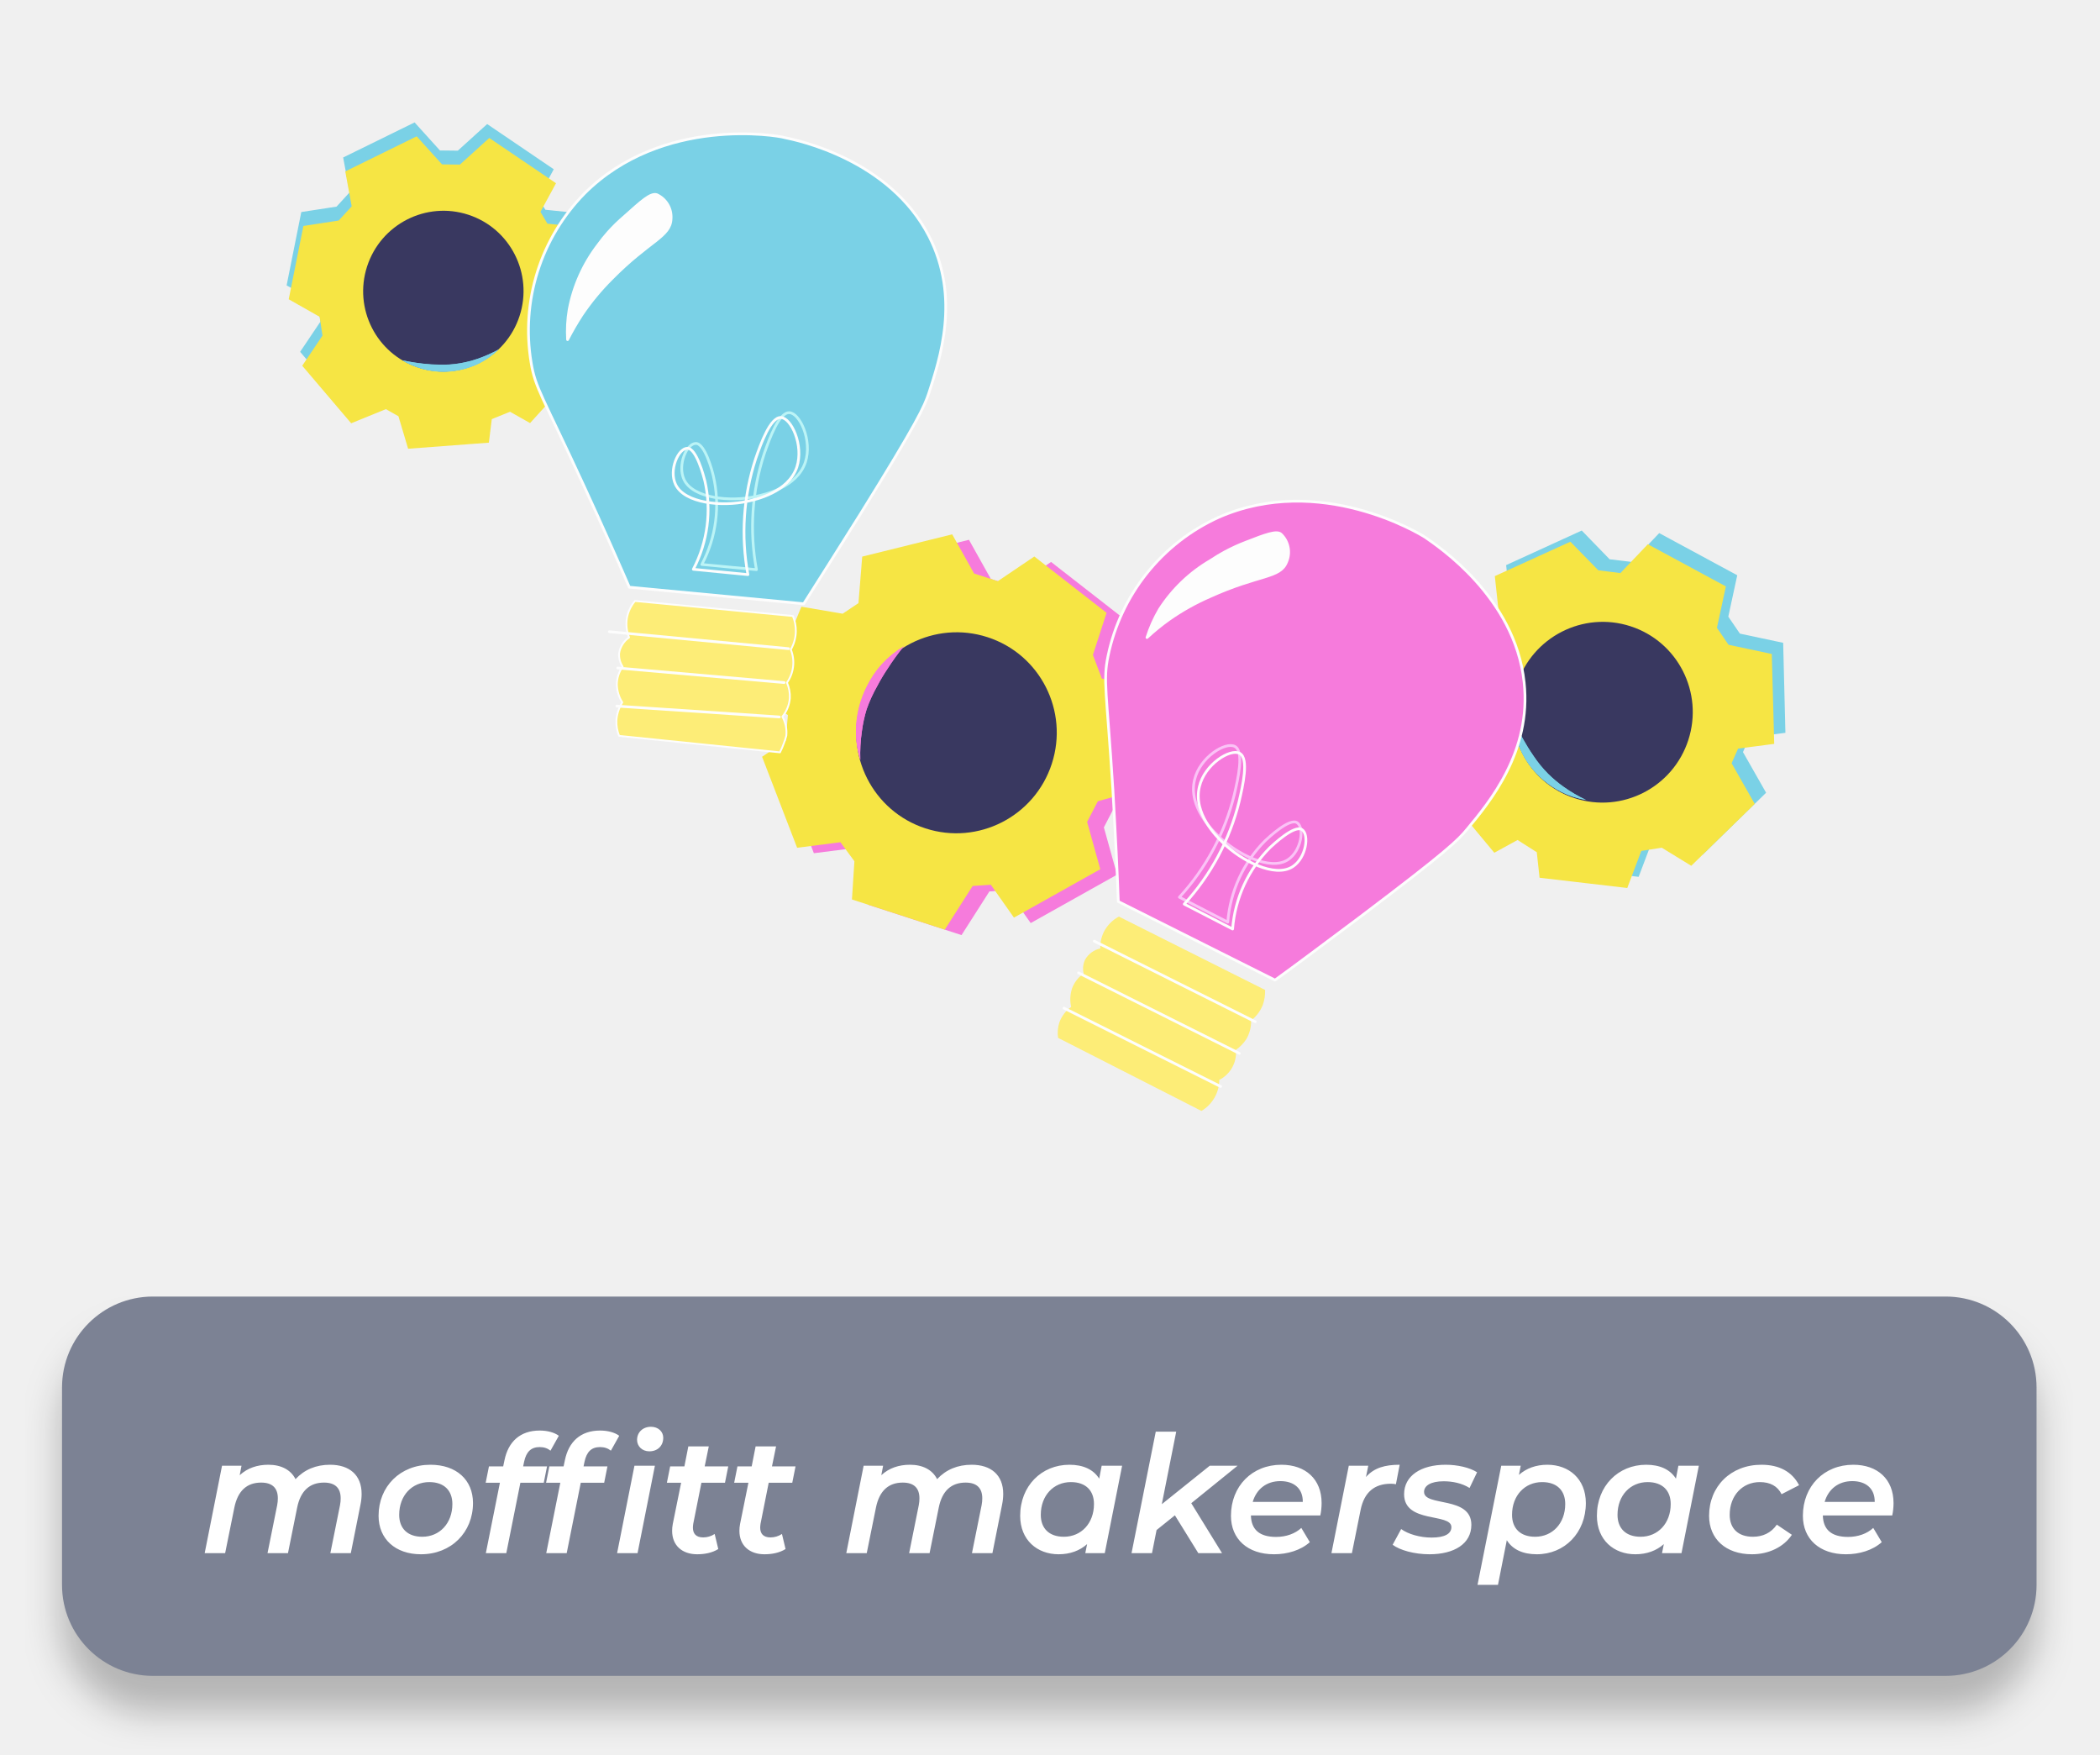
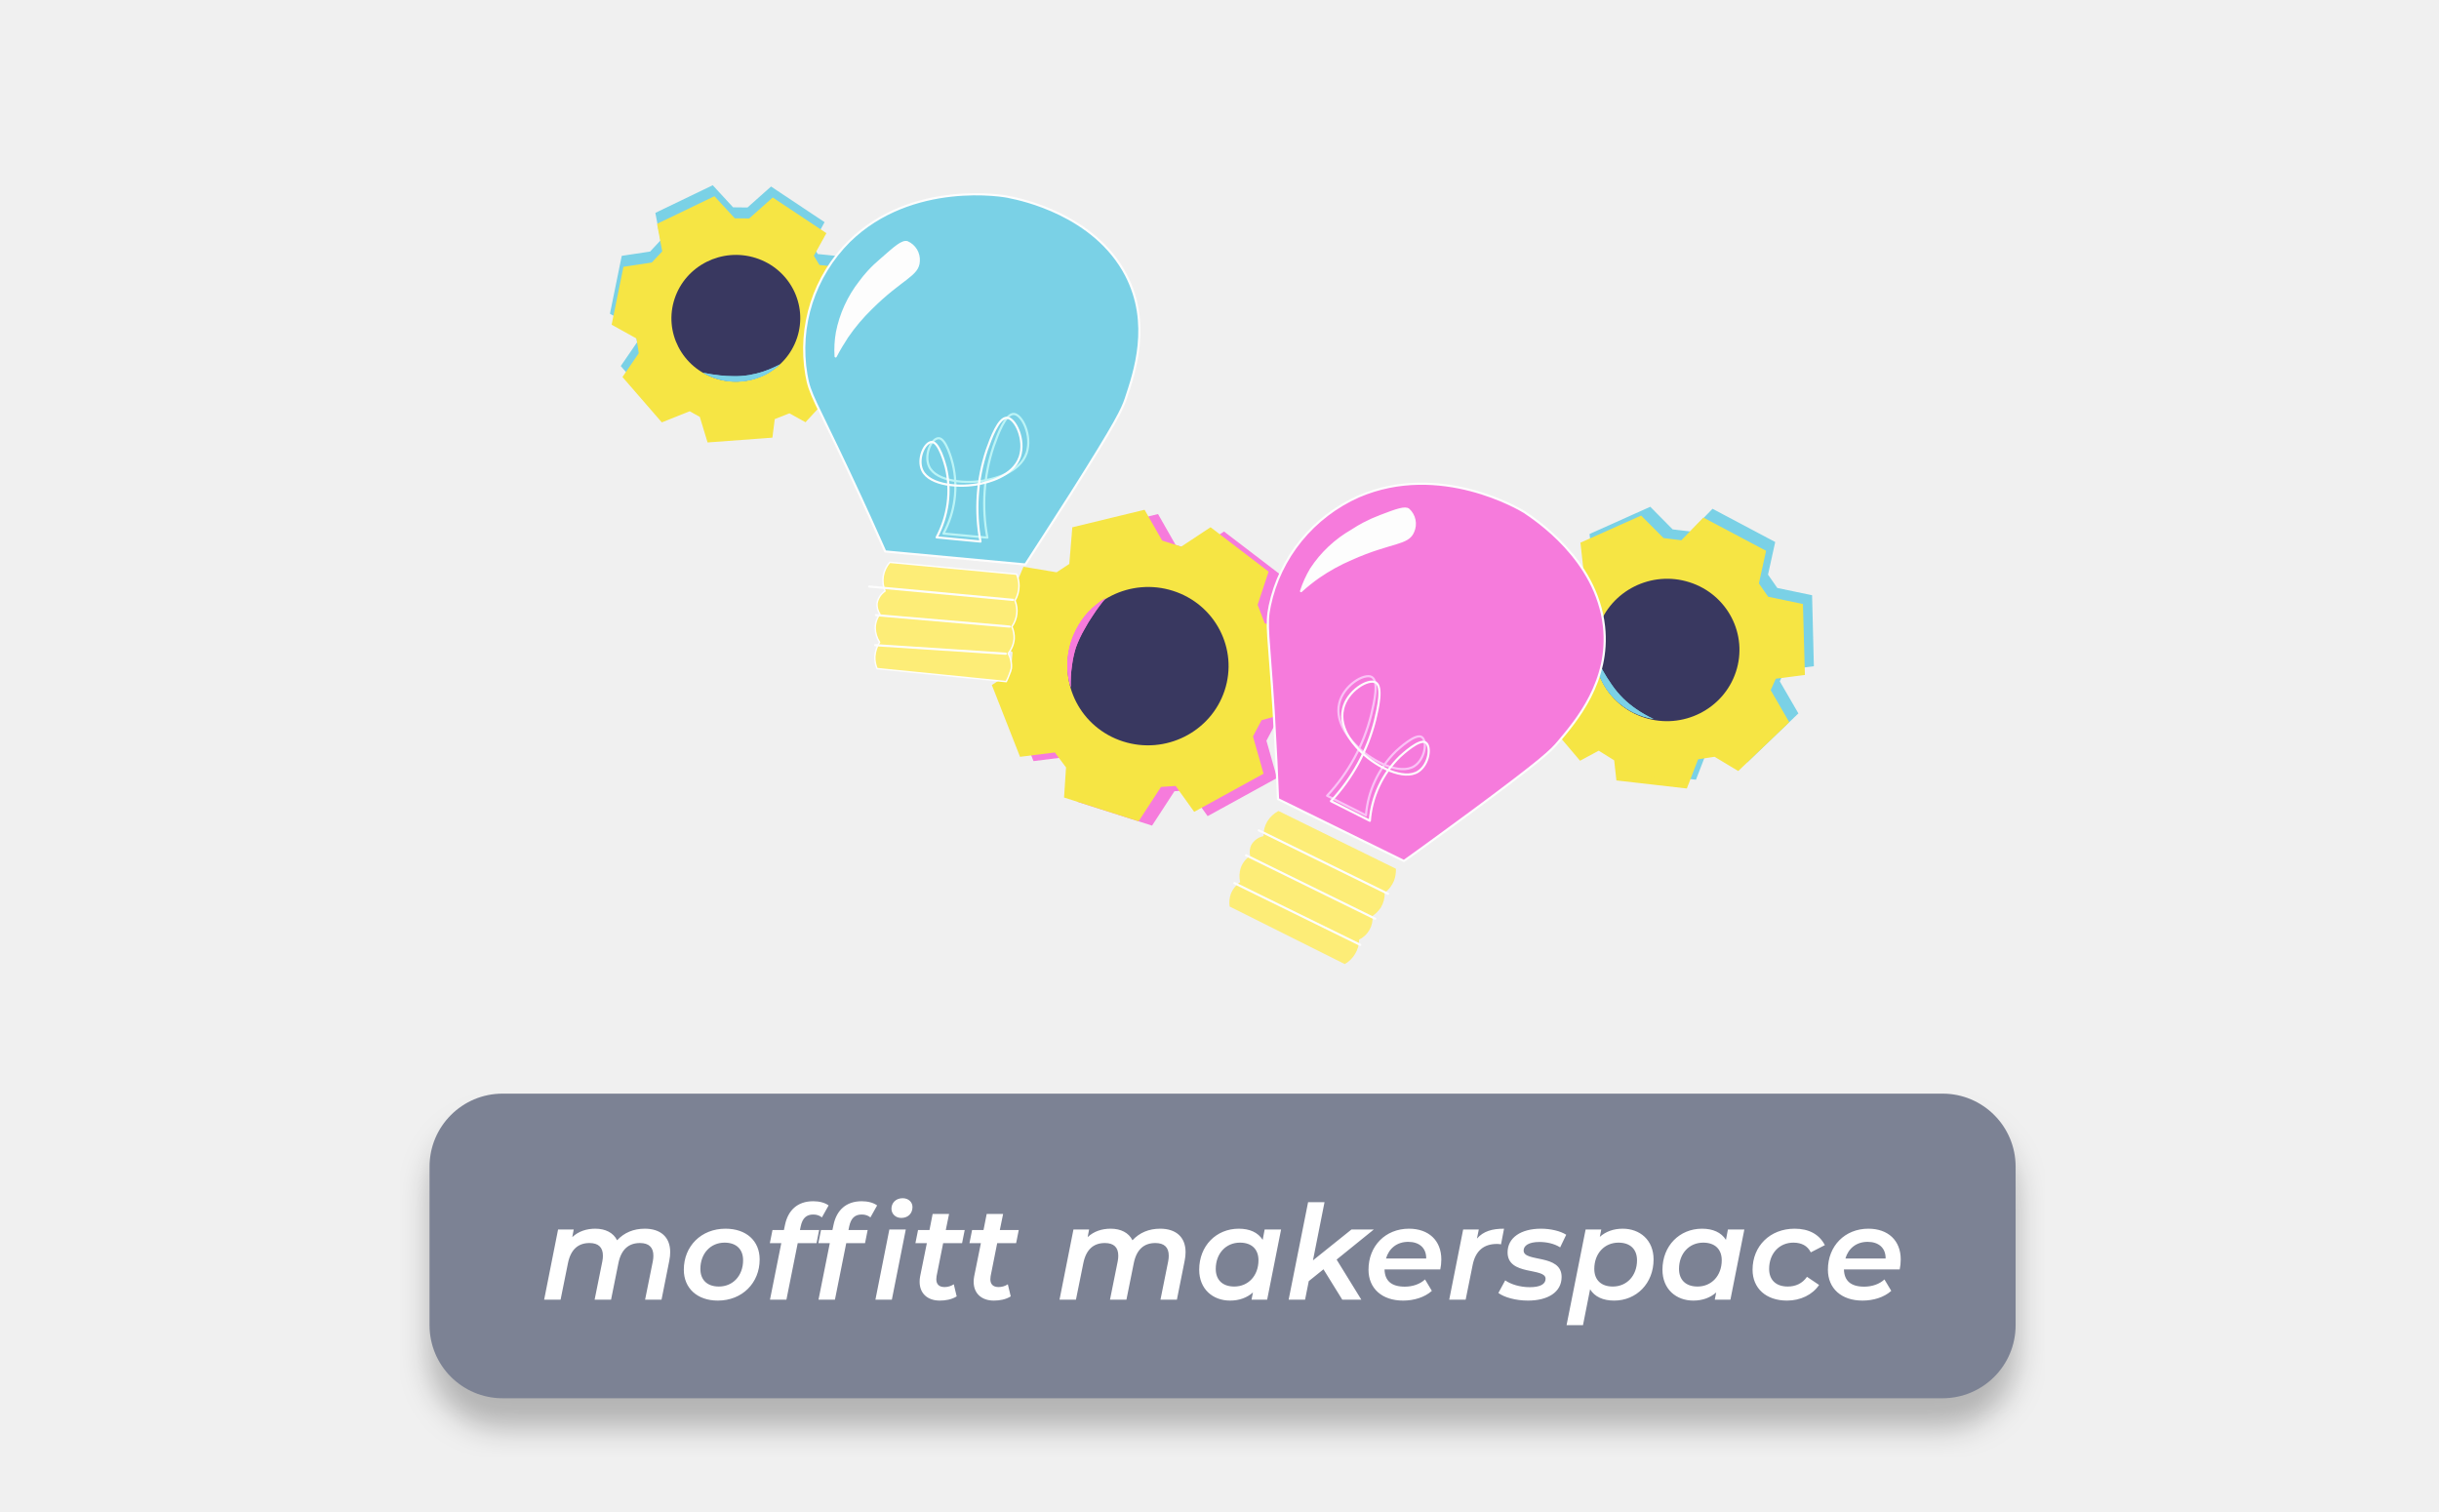
- <svg xmlns="http://www.w3.org/2000/svg" width="231" height="193" viewBox="0 0 231 193" fill="none">
+ <svg xmlns="http://www.w3.org/2000/svg" width="334" height="207" viewBox="0 0 334 207" fill="none">
  <g filter="url(#filter0_d)">
-     <rect x="6.823" y="142.601" width="217.197" height="41.719" rx="10" fill="#7C8294" />
-     <path d="M36.304 161.1C34.756 161.1 33.478 161.64 32.506 162.684C31.984 161.64 30.904 161.1 29.518 161.1C28.312 161.1 27.214 161.46 26.368 162.252L26.566 161.208H24.424L22.516 170.82H24.766L25.774 165.834C26.152 163.944 27.178 163.062 28.726 163.062C29.968 163.062 30.562 163.674 30.562 164.79C30.562 165.024 30.544 165.276 30.49 165.546L29.428 170.82H31.678L32.686 165.816C33.064 163.944 34.09 163.062 35.638 163.062C36.88 163.062 37.474 163.674 37.474 164.79C37.474 165.024 37.456 165.276 37.402 165.546L36.34 170.82H38.59L39.652 165.492C39.742 165.06 39.778 164.664 39.778 164.304C39.778 162.216 38.428 161.1 36.304 161.1ZM46.305 170.946C49.635 170.946 52.029 168.534 52.029 165.312C52.029 162.756 50.193 161.1 47.349 161.1C44.019 161.1 41.643 163.494 41.643 166.716C41.643 169.254 43.479 170.946 46.305 170.946ZM46.449 169.02C44.829 169.02 43.911 168.102 43.911 166.608C43.911 164.484 45.315 163.008 47.223 163.008C48.843 163.008 49.761 163.926 49.761 165.42C49.761 167.544 48.357 169.02 46.449 169.02ZM59.365 159.156C59.851 159.156 60.247 159.3 60.553 159.552L61.471 157.914C60.967 157.536 60.193 157.338 59.365 157.338C57.205 157.338 55.909 158.58 55.495 160.596L55.351 161.28H53.785L53.425 163.08H54.991L53.443 170.82H55.693L57.241 163.08H59.815L60.175 161.28H57.547L57.655 160.758C57.889 159.678 58.411 159.156 59.365 159.156ZM71.607 156.924C70.689 156.924 70.077 157.554 70.077 158.364C70.077 159.048 70.617 159.624 71.427 159.624C72.345 159.624 72.957 159.012 72.957 158.13C72.957 157.464 72.417 156.924 71.607 156.924ZM66.009 159.156C66.495 159.156 66.891 159.3 67.197 159.552L68.115 157.914C67.611 157.536 66.837 157.338 66.009 157.338C63.849 157.338 62.553 158.58 62.139 160.596L61.995 161.28H60.429L60.069 163.08H61.635L60.087 170.82H62.337L63.885 163.08H66.459L66.819 161.28H64.191L64.299 160.758C64.533 159.678 65.055 159.156 66.009 159.156ZM67.881 170.82H70.131L72.039 161.208H69.789L67.881 170.82ZM77.156 163.08H79.748L80.108 161.28H77.516L77.966 159.084H75.716L75.284 161.28H73.718L73.358 163.08H74.924L74.006 167.616C73.952 167.886 73.934 168.138 73.934 168.372C73.934 169.992 75.05 170.946 76.688 170.946C77.48 170.946 78.326 170.802 79.01 170.37L78.614 168.714C78.236 168.966 77.786 169.092 77.354 169.092C76.562 169.092 76.22 168.678 76.22 168.012C76.22 167.886 76.238 167.742 76.256 167.598L77.156 163.08ZM84.557 163.08H87.149L87.509 161.28H84.917L85.367 159.084H83.117L82.685 161.28H81.119L80.759 163.08H82.325L81.407 167.616C81.353 167.886 81.335 168.138 81.335 168.372C81.335 169.992 82.451 170.946 84.089 170.946C84.881 170.946 85.727 170.802 86.411 170.37L86.015 168.714C85.637 168.966 85.187 169.092 84.755 169.092C83.963 169.092 83.621 168.678 83.621 168.012C83.621 167.886 83.639 167.742 83.657 167.598L84.557 163.08ZM106.88 161.1C105.332 161.1 104.054 161.64 103.082 162.684C102.56 161.64 101.48 161.1 100.094 161.1C98.888 161.1 97.79 161.46 96.944 162.252L97.142 161.208H95L93.092 170.82H95.342L96.35 165.834C96.728 163.944 97.754 163.062 99.302 163.062C100.544 163.062 101.138 163.674 101.138 164.79C101.138 165.024 101.12 165.276 101.066 165.546L100.004 170.82H102.254L103.262 165.816C103.64 163.944 104.666 163.062 106.214 163.062C107.456 163.062 108.05 163.674 108.05 164.79C108.05 165.024 108.032 165.276 107.978 165.546L106.916 170.82H109.166L110.228 165.492C110.318 165.06 110.354 164.664 110.354 164.304C110.354 162.216 109.004 161.1 106.88 161.1ZM121.183 161.208L120.913 162.63C120.265 161.604 119.131 161.1 117.637 161.1C114.559 161.1 112.219 163.44 112.219 166.716C112.219 169.38 114.091 170.946 116.449 170.946C117.709 170.946 118.771 170.55 119.581 169.83L119.383 170.82H121.525L123.433 161.208H121.183ZM117.025 169.02C115.405 169.02 114.487 168.102 114.487 166.608C114.487 164.484 115.891 163.008 117.799 163.008C119.419 163.008 120.337 163.926 120.337 165.42C120.337 167.544 118.933 169.02 117.025 169.02ZM136.133 161.208H133.073L127.799 165.438L129.383 157.464H127.133L124.469 170.82H126.719L127.223 168.282L129.239 166.662L131.813 170.82H134.423L131.039 165.33L136.133 161.208ZM145.377 165.312C145.377 162.684 143.613 161.1 140.949 161.1C137.727 161.1 135.405 163.458 135.405 166.716C135.405 169.272 137.241 170.946 140.139 170.946C141.615 170.946 143.073 170.514 144.081 169.614L143.145 168.048C142.479 168.678 141.471 169.038 140.373 169.038C138.519 169.038 137.637 168.21 137.601 166.68H145.233C145.323 166.266 145.377 165.798 145.377 165.312ZM140.841 162.9C142.335 162.9 143.325 163.71 143.307 165.186H137.799C138.213 163.782 139.311 162.9 140.841 162.9ZM150.257 162.45L150.509 161.208H148.367L146.459 170.82H148.709L149.663 166.086C150.059 164.088 151.229 163.188 152.993 163.188C153.209 163.188 153.353 163.206 153.551 163.242L153.965 161.1C152.345 161.1 151.139 161.442 150.257 162.45ZM157.241 170.946C159.941 170.946 161.849 169.812 161.849 167.706C161.849 164.502 156.647 165.744 156.647 164.088C156.647 163.422 157.349 162.918 158.807 162.918C159.743 162.918 160.805 163.116 161.651 163.656L162.479 161.928C161.669 161.406 160.319 161.1 159.023 161.1C156.287 161.1 154.451 162.324 154.451 164.34C154.451 167.598 159.653 166.374 159.653 167.958C159.653 168.678 158.951 169.11 157.475 169.11C156.197 169.11 154.901 168.732 154.127 168.174L153.191 169.902C153.983 170.496 155.567 170.946 157.241 170.946ZM170.213 161.1C168.953 161.1 167.891 161.496 167.081 162.216L167.279 161.208H165.137L162.527 174.312H164.777L165.749 169.398C166.379 170.424 167.531 170.946 169.043 170.946C172.103 170.946 174.443 168.588 174.443 165.312C174.443 162.648 172.571 161.1 170.213 161.1ZM168.863 169.02C167.243 169.02 166.325 168.102 166.325 166.608C166.325 164.484 167.729 163.008 169.637 163.008C171.257 163.008 172.175 163.926 172.175 165.42C172.175 167.544 170.771 169.02 168.863 169.02ZM184.623 161.208L184.353 162.63C183.705 161.604 182.571 161.1 181.077 161.1C177.999 161.1 175.659 163.44 175.659 166.716C175.659 169.38 177.531 170.946 179.889 170.946C181.149 170.946 182.211 170.55 183.021 169.83L182.823 170.82H184.965L186.873 161.208H184.623ZM180.465 169.02C178.845 169.02 177.927 168.102 177.927 166.608C177.927 164.484 179.331 163.008 181.239 163.008C182.859 163.008 183.777 163.926 183.777 165.42C183.777 167.544 182.373 169.02 180.465 169.02ZM192.715 170.946C194.551 170.946 196.207 170.154 197.107 168.804L195.451 167.688C194.821 168.606 193.885 169.02 192.823 169.02C191.185 169.02 190.267 168.102 190.267 166.608C190.267 164.484 191.671 163.008 193.579 163.008C194.713 163.008 195.523 163.44 195.973 164.34L197.899 163.35C197.125 161.856 195.703 161.1 193.759 161.1C190.375 161.1 187.999 163.494 187.999 166.716C187.999 169.254 189.835 170.946 192.715 170.946ZM208.289 165.312C208.289 162.684 206.525 161.1 203.861 161.1C200.639 161.1 198.317 163.458 198.317 166.716C198.317 169.272 200.153 170.946 203.051 170.946C204.527 170.946 205.985 170.514 206.993 169.614L206.057 168.048C205.391 168.678 204.383 169.038 203.285 169.038C201.431 169.038 200.549 168.21 200.513 166.68H208.145C208.235 166.266 208.289 165.798 208.289 165.312ZM203.753 162.9C205.247 162.9 206.237 163.71 206.219 165.186H200.711C201.125 163.782 202.223 162.9 203.753 162.9Z" fill="white" />
+     <rect x="58.823" y="149.781" width="217.197" height="41.719" rx="10" fill="#7C8294" />
+     <path d="M88.304 168.28C86.756 168.28 85.478 168.82 84.506 169.864C83.984 168.82 82.904 168.28 81.518 168.28C80.312 168.28 79.214 168.64 78.368 169.432L78.566 168.388H76.424L74.516 178H76.766L77.774 173.014C78.152 171.124 79.178 170.242 80.726 170.242C81.968 170.242 82.562 170.854 82.562 171.97C82.562 172.204 82.544 172.456 82.49 172.726L81.428 178H83.678L84.686 172.996C85.064 171.124 86.09 170.242 87.638 170.242C88.88 170.242 89.474 170.854 89.474 171.97C89.474 172.204 89.456 172.456 89.402 172.726L88.34 178H90.59L91.652 172.672C91.742 172.24 91.778 171.844 91.778 171.484C91.778 169.396 90.428 168.28 88.304 168.28ZM98.305 178.126C101.635 178.126 104.029 175.714 104.029 172.492C104.029 169.936 102.193 168.28 99.349 168.28C96.019 168.28 93.643 170.674 93.643 173.896C93.643 176.434 95.479 178.126 98.305 178.126ZM98.449 176.2C96.829 176.2 95.911 175.282 95.911 173.788C95.911 171.664 97.315 170.188 99.223 170.188C100.843 170.188 101.761 171.106 101.761 172.6C101.761 174.724 100.357 176.2 98.449 176.2ZM111.365 166.336C111.851 166.336 112.247 166.48 112.553 166.732L113.471 165.094C112.967 164.716 112.193 164.518 111.365 164.518C109.205 164.518 107.909 165.76 107.495 167.776L107.351 168.46H105.785L105.425 170.26H106.991L105.443 178H107.693L109.241 170.26H111.815L112.175 168.46H109.547L109.655 167.938C109.889 166.858 110.411 166.336 111.365 166.336ZM123.607 164.104C122.689 164.104 122.077 164.734 122.077 165.544C122.077 166.228 122.617 166.804 123.427 166.804C124.345 166.804 124.957 166.192 124.957 165.31C124.957 164.644 124.417 164.104 123.607 164.104ZM118.009 166.336C118.495 166.336 118.891 166.48 119.197 166.732L120.115 165.094C119.611 164.716 118.837 164.518 118.009 164.518C115.849 164.518 114.553 165.76 114.139 167.776L113.995 168.46H112.429L112.069 170.26H113.635L112.087 178H114.337L115.885 170.26H118.459L118.819 168.46H116.191L116.299 167.938C116.533 166.858 117.055 166.336 118.009 166.336ZM119.881 178H122.131L124.039 168.388H121.789L119.881 178ZM129.156 170.26H131.748L132.108 168.46H129.516L129.966 166.264H127.716L127.284 168.46H125.718L125.358 170.26H126.924L126.006 174.796C125.952 175.066 125.934 175.318 125.934 175.552C125.934 177.172 127.05 178.126 128.688 178.126C129.48 178.126 130.326 177.982 131.01 177.55L130.614 175.894C130.236 176.146 129.786 176.272 129.354 176.272C128.562 176.272 128.22 175.858 128.22 175.192C128.22 175.066 128.238 174.922 128.256 174.778L129.156 170.26ZM136.557 170.26H139.149L139.509 168.46H136.917L137.367 166.264H135.117L134.685 168.46H133.119L132.759 170.26H134.325L133.407 174.796C133.353 175.066 133.335 175.318 133.335 175.552C133.335 177.172 134.451 178.126 136.089 178.126C136.881 178.126 137.727 177.982 138.411 177.55L138.015 175.894C137.637 176.146 137.187 176.272 136.755 176.272C135.963 176.272 135.621 175.858 135.621 175.192C135.621 175.066 135.639 174.922 135.657 174.778L136.557 170.26ZM158.88 168.28C157.332 168.28 156.054 168.82 155.082 169.864C154.56 168.82 153.48 168.28 152.094 168.28C150.888 168.28 149.79 168.64 148.944 169.432L149.142 168.388H147L145.092 178H147.342L148.35 173.014C148.728 171.124 149.754 170.242 151.302 170.242C152.544 170.242 153.138 170.854 153.138 171.97C153.138 172.204 153.12 172.456 153.066 172.726L152.004 178H154.254L155.262 172.996C155.64 171.124 156.666 170.242 158.214 170.242C159.456 170.242 160.05 170.854 160.05 171.97C160.05 172.204 160.032 172.456 159.978 172.726L158.916 178H161.166L162.228 172.672C162.318 172.24 162.354 171.844 162.354 171.484C162.354 169.396 161.004 168.28 158.88 168.28ZM173.183 168.388L172.913 169.81C172.265 168.784 171.131 168.28 169.637 168.28C166.559 168.28 164.219 170.62 164.219 173.896C164.219 176.56 166.091 178.126 168.449 178.126C169.709 178.126 170.771 177.73 171.581 177.01L171.383 178H173.525L175.433 168.388H173.183ZM169.025 176.2C167.405 176.2 166.487 175.282 166.487 173.788C166.487 171.664 167.891 170.188 169.799 170.188C171.419 170.188 172.337 171.106 172.337 172.6C172.337 174.724 170.933 176.2 169.025 176.2ZM188.133 168.388H185.073L179.799 172.618L181.383 164.644H179.133L176.469 178H178.719L179.223 175.462L181.239 173.842L183.813 178H186.423L183.039 172.51L188.133 168.388ZM197.377 172.492C197.377 169.864 195.613 168.28 192.949 168.28C189.727 168.28 187.405 170.638 187.405 173.896C187.405 176.452 189.241 178.126 192.139 178.126C193.615 178.126 195.073 177.694 196.081 176.794L195.145 175.228C194.479 175.858 193.471 176.218 192.373 176.218C190.519 176.218 189.637 175.39 189.601 173.86H197.233C197.323 173.446 197.377 172.978 197.377 172.492ZM192.841 170.08C194.335 170.08 195.325 170.89 195.307 172.366H189.799C190.213 170.962 191.311 170.08 192.841 170.08ZM202.257 169.63L202.509 168.388H200.367L198.459 178H200.709L201.663 173.266C202.059 171.268 203.229 170.368 204.993 170.368C205.209 170.368 205.353 170.386 205.551 170.422L205.965 168.28C204.345 168.28 203.139 168.622 202.257 169.63ZM209.241 178.126C211.941 178.126 213.849 176.992 213.849 174.886C213.849 171.682 208.647 172.924 208.647 171.268C208.647 170.602 209.349 170.098 210.807 170.098C211.743 170.098 212.805 170.296 213.651 170.836L214.479 169.108C213.669 168.586 212.319 168.28 211.023 168.28C208.287 168.28 206.451 169.504 206.451 171.52C206.451 174.778 211.653 173.554 211.653 175.138C211.653 175.858 210.951 176.29 209.475 176.29C208.197 176.29 206.901 175.912 206.127 175.354L205.191 177.082C205.983 177.676 207.567 178.126 209.241 178.126ZM222.213 168.28C220.953 168.28 219.891 168.676 219.081 169.396L219.279 168.388H217.137L214.527 181.492H216.777L217.749 176.578C218.379 177.604 219.531 178.126 221.043 178.126C224.103 178.126 226.443 175.768 226.443 172.492C226.443 169.828 224.571 168.28 222.213 168.28ZM220.863 176.2C219.243 176.2 218.325 175.282 218.325 173.788C218.325 171.664 219.729 170.188 221.637 170.188C223.257 170.188 224.175 171.106 224.175 172.6C224.175 174.724 222.771 176.2 220.863 176.2ZM236.623 168.388L236.353 169.81C235.705 168.784 234.571 168.28 233.077 168.28C229.999 168.28 227.659 170.62 227.659 173.896C227.659 176.56 229.531 178.126 231.889 178.126C233.149 178.126 234.211 177.73 235.021 177.01L234.823 178H236.965L238.873 168.388H236.623ZM232.465 176.2C230.845 176.2 229.927 175.282 229.927 173.788C229.927 171.664 231.331 170.188 233.239 170.188C234.859 170.188 235.777 171.106 235.777 172.6C235.777 174.724 234.373 176.2 232.465 176.2ZM244.715 178.126C246.551 178.126 248.207 177.334 249.107 175.984L247.451 174.868C246.821 175.786 245.885 176.2 244.823 176.2C243.185 176.2 242.267 175.282 242.267 173.788C242.267 171.664 243.671 170.188 245.579 170.188C246.713 170.188 247.523 170.62 247.973 171.52L249.899 170.53C249.125 169.036 247.703 168.28 245.759 168.28C242.375 168.28 239.999 170.674 239.999 173.896C239.999 176.434 241.835 178.126 244.715 178.126ZM260.289 172.492C260.289 169.864 258.525 168.28 255.861 168.28C252.639 168.28 250.317 170.638 250.317 173.896C250.317 176.452 252.153 178.126 255.051 178.126C256.527 178.126 257.985 177.694 258.993 176.794L258.057 175.228C257.391 175.858 256.383 176.218 255.285 176.218C253.431 176.218 252.549 175.39 252.513 173.86H260.145C260.235 173.446 260.289 172.978 260.289 172.492ZM255.753 170.08C257.247 170.08 258.237 170.89 258.219 172.366H252.711C253.125 170.962 254.223 170.08 255.753 170.08Z" fill="white" />
  </g>
  <g opacity="0.85">
-     <path d="M44.003 43.909L42.256 42.916L38.529 44.419L33.641 38.66L35.766 35.5L35.398 32.984L32.09 31.128L33.564 23.763L37.271 23.193L38.999 21.306L38.309 17.603L45.488 14.08L48.169 17.046L50.549 17.074L53.634 14.279L60.259 18.775L58.645 21.782L59.684 23.539L64.1 23.998L65.286 31.891L62.329 33.148L61.226 35.345L63.322 38.476L57.974 44.369L55.912 43.201L53.406 44.215L53.098 46.688L45.026 47.294L44.003 43.909Z" fill="#65CBE4" stroke="#65CBE4" stroke-miterlimit="10" stroke-linecap="round" />
-     <path d="M44.25 45.445L42.487 44.446L38.776 45.955L33.872 40.191L35.996 37.031L35.623 34.531L32.321 32.659L33.795 25.294L37.501 24.724L39.224 22.853L38.54 19.134L45.719 15.611L48.4 18.577L50.78 18.605L53.865 15.81L60.506 20.311L58.875 23.312L59.914 25.07L64.33 25.529L65.516 33.422L62.576 34.684L61.456 36.876L63.548 40.023L58.205 45.899L56.142 44.732L53.637 45.746L53.328 48.219L45.257 48.825L44.25 45.445Z" fill="#F7E326" stroke="#F7E326" stroke-miterlimit="10" stroke-linecap="round" />
-     <path d="M46.034 40.435C50.666 41.94 55.644 39.395 57.154 34.749C58.664 30.104 56.133 25.118 51.502 23.613C46.87 22.108 41.892 24.653 40.382 29.298C38.872 33.943 41.403 38.929 46.034 40.435Z" fill="#191847" />
-     <path d="M44.227 39.618C44.93 40.042 45.69 40.361 46.485 40.565C47.249 40.773 48.038 40.874 48.83 40.865C50.191 40.856 51.533 40.54 52.757 39.941C53.515 39.543 54.214 39.042 54.834 38.451C54.093 38.856 53.319 39.198 52.52 39.474C51.891 39.689 51.246 39.853 50.591 39.965C49.844 40.093 49.086 40.144 48.33 40.117C47.749 40.115 47.17 40.081 46.593 40.014C45.798 39.924 45.008 39.792 44.227 39.618Z" fill="#66CBE4" />
-     <path d="M54.845 38.437C54.104 38.842 53.33 39.184 52.531 39.459C51.902 39.675 51.257 39.839 50.602 39.95C49.855 40.078 49.097 40.13 48.341 40.103C47.76 40.101 47.181 40.067 46.605 40C45.824 39.919 45.049 39.797 44.281 39.635C44.85 39.975 45.455 40.249 46.086 40.452L46.534 40.598C47.297 40.807 48.086 40.908 48.878 40.899C50.227 40.873 51.555 40.547 52.763 39.943C53.521 39.545 54.22 39.044 54.84 38.453L54.845 38.437Z" fill="#66CBE4" />
-     <path d="M162.341 81.77L162.102 79.51L158.286 77.098L160.339 68.821L164.623 68.705L166.676 66.692L166.211 62.459L173.88 58.953L176.822 61.986L179.683 62.33L182.612 59.254L190.529 63.531L189.579 67.925L191.089 70.137L195.658 71.107L195.883 80.16L192.096 80.651L191.167 82.745L193.645 87.1L187.213 93.386L184.145 91.501L181.423 91.93L179.921 95.896L171.051 94.876L170.778 92.232L168.202 90.578L165.762 91.933L159.918 84.922L162.341 81.77Z" fill="#65CBE4" stroke="#65CBE4" stroke-miterlimit="10" stroke-linecap="round" />
-     <path d="M161.091 82.996L160.857 80.72L157.041 78.308L159.094 70.031L163.362 69.91L165.425 67.918L164.966 63.67L172.63 60.18L175.577 63.197L178.433 63.557L181.362 60.48L189.279 64.757L188.329 69.151L189.839 71.364L194.407 72.334L194.653 81.376L190.845 81.877L189.917 83.972L192.394 88.326L185.968 94.596L182.9 92.712L180.178 93.14L178.671 97.123L169.806 96.087L169.517 93.438L166.951 91.805L164.495 93.154L158.668 86.149L161.091 82.996Z" fill="#F7E326" stroke="#F7E326" stroke-miterlimit="10" stroke-linecap="round" />
-     <path d="M173.214 87.789C178.421 89.481 184.017 86.62 185.714 81.398C187.411 76.177 184.566 70.572 179.36 68.88C174.154 67.188 168.558 70.049 166.861 75.271C165.164 80.492 168.008 86.097 173.214 87.789Z" fill="#191847" />
-     <path d="M166.39 79.147C166.468 80.066 166.675 80.969 167.004 81.831C167.311 82.675 167.738 83.471 168.271 84.194C169.188 85.415 170.373 86.407 171.734 87.095C172.589 87.53 173.507 87.829 174.455 87.979C173.597 87.573 172.776 87.092 172.002 86.543C171.398 86.117 170.831 85.641 170.305 85.122C169.701 84.516 169.158 83.852 168.684 83.14C168.179 82.408 167.851 81.84 167.603 81.404C167.355 80.969 166.806 80.098 166.39 79.147Z" fill="#66CBE4" />
-     <path d="M166.39 79.146C166.469 80.065 166.675 80.969 167.004 81.83C167.312 82.675 167.738 83.471 168.271 84.194C169.188 85.415 170.373 86.407 171.734 87.094C172.595 87.515 173.511 87.813 174.455 87.979C173.597 87.572 172.777 87.092 172.002 86.543C171.399 86.116 170.831 85.641 170.305 85.121C169.701 84.516 169.158 83.852 168.685 83.139C168.179 82.407 167.851 81.839 167.603 81.404C167.355 80.968 166.843 79.985 166.427 79.034L166.39 79.146Z" fill="#66CBE4" />
-     <path d="M94.649 68.624L96.753 67.214L97.157 62.217L106.335 59.947L108.651 64.089L111.676 65.072L115.598 62.425L122.982 68.179L121.532 72.641L122.664 75.636L127.181 76.927L127.072 86.954L122.263 88.301L120.891 90.943L122.287 95.958L113.526 100.866L111.081 97.391L108.548 97.562L105.555 102.25L96.081 99.171L96.337 95.172L94.521 92.701L89.851 93.295L86.282 84.025L88.751 82.36L89.033 78.991L86.445 77.263L90.306 67.887L94.649 68.624Z" fill="#F766D8" stroke="#F766D8" stroke-miterlimit="10" stroke-linecap="round" />
-     <path d="M92.806 68.025L94.91 66.615L95.314 61.617L104.492 59.347L106.808 63.49L109.833 64.473L113.755 61.825L121.139 67.579L119.689 72.042L120.821 75.036L125.354 76.332L125.229 86.354L120.42 87.702L119.048 90.344L120.444 95.358L111.683 100.266L109.238 96.791L106.705 96.962L103.712 101.651L94.238 98.571L94.494 94.573L92.678 92.101L88.008 92.695L84.439 83.425L86.909 81.761L87.19 78.391L84.602 76.663L88.463 67.288L92.806 68.025Z" fill="#F7E326" stroke="#F7E326" stroke-miterlimit="10" stroke-linecap="round" />
-     <path d="M101.799 91.109C107.589 92.99 113.812 89.809 115.699 84.002C117.587 78.196 114.423 71.963 108.634 70.082C102.844 68.2 96.621 71.381 94.734 77.188C92.847 82.994 96.01 89.227 101.799 91.109Z" fill="#191847" />
-     <path d="M99.421 71.08C98.533 71.615 97.724 72.272 97.018 73.032C96.352 73.77 95.791 74.598 95.352 75.49C94.577 77.021 94.168 78.71 94.155 80.425C94.155 81.495 94.316 82.558 94.633 83.58C94.596 82.525 94.655 81.469 94.809 80.425C94.915 79.605 95.09 78.794 95.331 78.003C95.643 77.12 96.033 76.267 96.496 75.454C96.848 74.784 97.236 74.134 97.66 73.507C98.198 72.664 98.786 71.853 99.421 71.08Z" fill="#F766D8" />
-     <path d="M99.421 71.08C98.533 71.615 97.724 72.272 97.018 73.032C96.352 73.77 95.791 74.598 95.352 75.49C94.577 77.021 94.168 78.71 94.155 80.425C94.155 81.495 94.316 82.558 94.633 83.58C94.596 82.525 94.655 81.469 94.809 80.425C94.915 79.605 95.09 78.794 95.331 78.003C95.643 77.12 96.033 76.267 96.496 75.454C96.848 74.784 97.236 74.134 97.66 73.507C98.189 72.679 98.767 71.883 99.39 71.123L99.421 71.08Z" fill="#F766D8" />
-     <path d="M123.077 100.811C122.435 101.153 121.9 101.667 121.532 102.296C121.18 102.91 121.008 103.61 121.035 104.317C120.685 104.392 120.355 104.54 120.066 104.753C119.778 104.965 119.537 105.236 119.361 105.548C119.134 106.024 119.077 106.563 119.201 107.075C118.617 107.471 118.173 108.041 117.928 108.703C117.709 109.363 117.675 110.07 117.83 110.747C117.24 111.161 116.791 111.746 116.542 112.423C116.354 112.977 116.302 113.569 116.389 114.148L132.161 122.185C132.755 121.832 133.247 121.332 133.589 120.732C133.937 120.138 134.12 119.462 134.119 118.775C134.719 118.47 135.215 117.991 135.542 117.402C135.869 116.812 136.013 116.138 135.955 115.467C136.41 115.148 136.799 114.744 137.102 114.278C137.459 113.662 137.639 112.958 137.621 112.246C138.182 111.805 138.62 111.226 138.893 110.565C139.091 110.025 139.181 109.452 139.159 108.877L123.077 100.811Z" fill="#FFEC61" />
-     <path d="M120.374 103.517L138.074 112.376" stroke="white" stroke-width="0.3" stroke-linecap="round" stroke-linejoin="round" />
-     <path d="M118.64 107L136.324 115.853" stroke="white" stroke-width="0.3" stroke-linecap="round" stroke-linejoin="round" />
-     <path d="M117.043 110.882L134.272 119.499" stroke="white" stroke-width="0.3" stroke-linecap="round" stroke-linejoin="round" />
-     <path d="M123.014 99.158L140.254 107.796C142.564 106.133 145.727 103.754 149.583 100.872C159.244 93.577 160.407 92.394 161.405 91.174C163.877 88.197 168.477 82.647 167.655 75.05C166.65 65.619 158.069 60.008 156.759 59.086C156.203 58.727 145.203 52.011 134.062 56.891C130.978 58.29 128.267 60.401 126.151 63.051C124.035 65.701 122.574 68.814 121.888 72.136C121.315 74.878 121.737 75.974 122.416 86.842C122.722 92.106 122.915 96.357 123.014 99.158Z" fill="#F766D8" stroke="white" stroke-width="0.3" stroke-linecap="round" stroke-linejoin="round" />
-     <path d="M137.022 59.645C136.246 59.944 135.49 60.29 134.756 60.683C134.263 60.948 133.738 61.257 133.15 61.651C130.887 62.973 128.968 64.812 127.548 67.018C126.974 67.997 126.511 69.037 126.168 70.119C126.928 69.412 127.733 68.754 128.577 68.151C129.989 67.158 131.498 66.31 133.08 65.622C138.52 63.148 140.807 63.626 141.519 61.816C141.746 61.3 141.807 60.727 141.695 60.176C141.582 59.624 141.302 59.121 140.892 58.737C140.415 58.352 139.252 58.772 137.022 59.645Z" fill="white" stroke="white" stroke-width="0.3" stroke-linecap="round" stroke-linejoin="round" />
-     <path d="M69.847 66.099C69.375 66.652 69.065 67.325 68.95 68.043C68.849 68.743 68.935 69.456 69.198 70.112C68.907 70.312 68.66 70.569 68.471 70.868C68.283 71.166 68.157 71.501 68.102 71.85C68.07 72.37 68.206 72.888 68.49 73.324C68.079 73.895 67.857 74.58 67.853 75.282C67.868 75.982 68.075 76.663 68.452 77.252C68.073 77.851 67.851 78.535 67.805 79.242C67.781 79.822 67.883 80.4 68.103 80.936L85.794 82.746C85.958 82.43 86.1 82.103 86.218 81.766C86.328 81.489 86.42 81.205 86.495 80.916C86.568 80.189 86.416 79.459 86.061 78.822C86.536 78.242 86.823 77.53 86.883 76.783C86.912 76.199 86.804 75.617 86.568 75.083C86.935 74.559 87.166 73.951 87.24 73.315C87.314 72.679 87.229 72.034 86.991 71.441C87.345 70.825 87.535 70.129 87.542 69.419C87.549 68.847 87.438 68.279 87.217 67.751L69.847 66.099Z" fill="#FFEC61" stroke="white" stroke-width="0.2" stroke-linecap="round" stroke-linejoin="round" />
-     <path d="M67.032 69.479L86.74 71.341" stroke="white" stroke-width="0.3" stroke-linecap="round" stroke-linejoin="round" />
-     <path d="M67.948 73.468L86.254 75.07" stroke="white" stroke-width="0.3" stroke-linecap="round" stroke-linejoin="round" />
-     <path d="M67.854 77.661L85.726 78.856" stroke="white" stroke-width="0.3" stroke-linecap="round" stroke-linejoin="round" />
-     <path d="M69.222 64.583L88.413 66.402C89.926 64.036 92.054 60.646 94.614 56.58C101.035 46.244 101.684 44.681 102.16 43.273C103.359 39.582 105.678 32.775 102.189 25.98C97.848 17.559 87.832 15.439 86.254 15.121C85.646 14.924 72.887 12.693 64.294 21.276C61.918 23.694 60.147 26.641 59.127 29.876C58.106 33.11 57.865 36.54 58.423 39.883C58.867 42.654 59.661 43.533 64.219 53.409C66.4 58.129 68.108 62.02 69.222 64.583Z" fill="#65CBE4" stroke="white" stroke-width="0.3" stroke-linecap="round" stroke-linejoin="round" />
-     <path d="M68.672 23.817C68.048 24.35 67.46 24.924 66.911 25.534C66.51 25.983 66.133 26.453 65.781 26.941C64.187 29.021 63.101 31.446 62.612 34.022C62.425 35.122 62.364 36.239 62.432 37.353C62.91 36.42 63.435 35.513 64.006 34.634C64.971 33.2 66.075 31.865 67.301 30.648C71.473 26.413 73.749 26.053 73.816 24.051C73.853 23.503 73.724 22.957 73.444 22.486C73.164 22.014 72.747 21.64 72.249 21.412C71.556 21.205 70.593 22.099 68.672 23.817Z" fill="white" stroke="white" stroke-width="0.3" stroke-linecap="round" stroke-linejoin="round" />
-     <path d="M77.203 62.084C78.788 59.089 79.236 55.622 78.463 52.325C78.354 51.846 77.551 48.763 76.54 48.771C75.528 48.78 74.495 51.142 75.246 52.752C76.245 54.851 80.41 55.211 83.136 54.607C84.088 54.401 87.649 53.625 88.589 50.842C89.377 48.419 87.962 45.421 86.823 45.388C85.684 45.355 84.643 48.229 84.064 49.904C82.718 54.016 82.424 58.401 83.211 62.653L77.203 62.084Z" stroke="#B2F4F7" stroke-width="0.3" stroke-linecap="round" stroke-linejoin="round" />
-     <path d="M76.266 62.614C77.841 59.616 78.289 56.153 77.528 52.855C77.402 52.371 76.599 49.288 75.604 49.302C74.608 49.315 73.554 51.688 74.31 53.282C75.308 55.382 79.474 55.742 82.2 55.137C83.131 54.943 86.713 54.155 87.653 51.372C88.436 48.965 87.026 45.951 85.887 45.918C84.748 45.885 83.707 48.759 83.122 50.45C81.78 54.563 81.487 58.947 82.27 63.199L76.266 62.614Z" stroke="white" stroke-width="0.3" stroke-linecap="round" stroke-linejoin="round" />
-     <path d="M135.055 101.42C135.315 98.04 136.775 94.862 139.17 92.464C139.524 92.136 141.846 89.945 142.68 90.482C143.514 91.019 143.159 93.583 141.675 94.556C139.698 95.848 135.985 93.878 133.997 91.937C133.312 91.27 130.692 88.715 131.401 85.769C131.976 83.293 134.791 81.546 135.833 82.098C136.874 82.65 136.176 85.67 135.772 87.402C134.739 91.609 132.663 95.489 129.735 98.679L135.055 101.42Z" stroke="#FCBBF7" stroke-width="0.3" stroke-linecap="round" stroke-linejoin="round" />
-     <path d="M135.586 102.178C135.845 98.798 137.305 95.62 139.7 93.222C140.054 92.894 142.377 90.703 143.211 91.24C144.045 91.777 143.689 94.342 142.205 95.314C140.228 96.606 136.515 94.636 134.528 92.695C133.842 92.028 131.222 89.473 131.932 86.527C132.506 84.052 135.321 82.305 136.363 82.856C137.405 83.408 136.706 86.428 136.302 88.161C135.266 92.367 133.19 96.245 130.266 99.438L135.586 102.178Z" stroke="white" stroke-width="0.3" stroke-linecap="round" stroke-linejoin="round" />
+     <path d="M96.003 55.246L94.256 54.271L90.529 55.746L85.641 50.096L87.766 46.995L87.398 44.528L84.09 42.707L85.564 35.482L89.271 34.922L90.999 33.071L90.309 29.438L97.488 25.982L100.169 28.892L102.549 28.919L105.634 26.177L112.259 30.588L110.645 33.538L111.684 35.262L116.1 35.712L117.286 43.455L114.329 44.688L113.226 46.844L115.322 49.915L109.974 55.696L107.912 54.551L105.406 55.545L105.098 57.971L97.026 58.566L96.003 55.246Z" fill="#65CBE4" stroke="#65CBE4" stroke-miterlimit="10" stroke-linecap="round" />
+     <path d="M96.25 56.753L94.487 55.773L90.776 57.253L85.872 51.598L87.996 48.497L87.623 46.045L84.321 44.209L85.795 36.983L89.501 36.424L91.224 34.589L90.54 30.94L97.719 27.484L100.4 30.393L102.78 30.421L105.865 27.679L112.506 32.095L110.875 35.039L111.914 36.764L116.33 37.214L117.516 44.957L114.576 46.196L113.456 48.346L115.548 51.433L110.205 57.198L108.143 56.053L105.637 57.047L105.328 59.473L97.257 60.069L96.25 56.753Z" fill="#F7E326" stroke="#F7E326" stroke-miterlimit="10" stroke-linecap="round" />
+     <path d="M98.034 51.837C102.666 53.314 107.644 50.817 109.154 46.26C110.664 41.703 108.133 36.811 103.502 35.334C98.87 33.857 93.892 36.354 92.382 40.911C90.872 45.469 93.403 50.36 98.034 51.837Z" fill="#191847" />
+     <path d="M96.227 51.035C96.93 51.451 97.69 51.764 98.485 51.964C99.249 52.169 100.038 52.268 100.829 52.259C102.191 52.25 103.533 51.94 104.757 51.352C105.515 50.962 106.214 50.47 106.834 49.891C106.093 50.288 105.319 50.624 104.52 50.894C103.891 51.105 103.246 51.266 102.591 51.375C101.844 51.501 101.086 51.551 100.329 51.525C99.749 51.524 99.17 51.49 98.593 51.424C97.798 51.336 97.008 51.206 96.227 51.035V51.035Z" fill="#66CBE4" />
+     <path d="M106.845 49.877C106.104 50.274 105.33 50.61 104.531 50.88C103.902 51.091 103.257 51.252 102.602 51.362C101.855 51.487 101.097 51.537 100.341 51.511C99.76 51.51 99.181 51.476 98.605 51.41C97.824 51.331 97.049 51.211 96.281 51.052C96.85 51.386 97.455 51.655 98.086 51.854L98.534 51.997C99.297 52.202 100.086 52.301 100.878 52.292C102.227 52.267 103.555 51.947 104.763 51.354C105.521 50.964 106.22 50.472 106.84 49.892L106.845 49.877Z" fill="#66CBE4" />
+     <path d="M214.341 92.388L214.102 90.171L210.286 87.805L212.339 79.684L216.623 79.571L218.675 77.596L218.211 73.443L225.88 70.004L228.822 72.979L231.683 73.317L234.612 70.299L242.529 74.495L241.579 78.805L243.089 80.976L247.658 81.928L247.882 90.809L244.096 91.29L243.167 93.345L245.645 97.617L239.213 103.784L236.145 101.935L233.423 102.355L231.921 106.246L223.051 105.246L222.778 102.652L220.201 101.03L217.762 102.358L211.918 95.481L214.341 92.388Z" fill="#65CBE4" stroke="#65CBE4" stroke-miterlimit="10" stroke-linecap="round" />
+     <path d="M213.091 93.592L212.857 91.358L209.041 88.992L211.094 80.872L215.362 80.753L217.425 78.799L216.966 74.631L224.63 71.208L227.577 74.167L230.433 74.521L233.362 71.502L241.279 75.698L240.329 80.009L241.839 82.179L246.407 83.131L246.653 92.002L242.845 92.494L241.917 94.548L244.394 98.82L237.968 104.972L234.9 103.123L232.178 103.543L230.671 107.45L221.806 106.434L221.517 103.835L218.951 102.233L216.495 103.557L210.668 96.684L213.091 93.592Z" fill="#F7E326" stroke="#F7E326" stroke-miterlimit="10" stroke-linecap="round" />
+     <path d="M225.214 98.293C230.421 99.953 236.017 97.146 237.714 92.024C239.411 86.901 236.566 81.403 231.36 79.743C226.154 78.083 220.558 80.89 218.861 86.012C217.164 91.135 220.008 96.633 225.214 98.293Z" fill="#191847" />
+     <path d="M218.39 89.814C218.468 90.716 218.675 91.603 219.004 92.448C219.311 93.276 219.738 94.057 220.271 94.767C221.188 95.964 222.373 96.938 223.734 97.612C224.589 98.039 225.507 98.332 226.455 98.48C225.597 98.081 224.776 97.609 224.002 97.071C223.398 96.653 222.831 96.186 222.305 95.677C221.701 95.082 221.158 94.431 220.684 93.732C220.179 93.014 219.851 92.456 219.603 92.029C219.355 91.602 218.806 90.748 218.39 89.814Z" fill="#66CBE4" />
+     <path d="M218.39 89.814C218.469 90.716 218.675 91.603 219.004 92.448C219.312 93.276 219.738 94.057 220.271 94.767C221.188 95.964 222.373 96.938 223.734 97.612C224.595 98.025 225.511 98.317 226.455 98.48C225.597 98.081 224.777 97.609 224.002 97.071C223.399 96.653 222.831 96.186 222.305 95.676C221.701 95.082 221.158 94.431 220.685 93.732C220.179 93.014 219.851 92.456 219.603 92.029C219.355 91.602 218.843 90.638 218.427 89.704L218.39 89.814Z" fill="#66CBE4" />
+     <path d="M146.649 79.492L148.753 78.109L149.157 73.206L158.335 70.979L160.651 75.043L163.676 76.007L167.598 73.41L174.982 79.055L173.532 83.433L174.664 86.371L179.181 87.637L179.072 97.474L174.263 98.796L172.891 101.388L174.287 106.307L165.526 111.122L163.081 107.713L160.548 107.881L157.555 112.48L148.081 109.459L148.337 105.536L146.521 103.112L141.851 103.695L138.282 94.6L140.752 92.967L141.033 89.662L138.445 87.966L142.306 78.769L146.649 79.492Z" fill="#F766D8" stroke="#F766D8" stroke-miterlimit="10" stroke-linecap="round" />
+     <path d="M144.806 78.904L146.91 77.521L147.314 72.618L156.492 70.391L158.808 74.455L161.833 75.419L165.755 72.822L173.139 78.467L171.689 82.845L172.821 85.783L177.354 87.054L177.229 96.886L172.42 98.208L171.048 100.8L172.444 105.719L163.683 110.534L161.238 107.125L158.705 107.293L155.712 111.892L146.238 108.871L146.494 104.949L144.678 102.524L140.008 103.107L136.439 94.012L138.909 92.379L139.19 89.074L136.602 87.379L140.463 78.181L144.806 78.904Z" fill="#F7E326" stroke="#F7E326" stroke-miterlimit="10" stroke-linecap="round" />
+     <path d="M153.799 101.55C159.589 103.396 165.812 100.274 167.699 94.578C169.586 88.882 166.423 82.767 160.634 80.921C154.844 79.075 148.621 82.197 146.734 87.893C144.846 93.589 148.01 99.704 153.799 101.55Z" fill="#191847" />
+     <path d="M151.422 81.901C150.533 82.426 149.724 83.07 149.018 83.816C148.352 84.54 147.791 85.352 147.352 86.227C146.577 87.729 146.168 89.386 146.155 91.069C146.155 92.118 146.316 93.162 146.633 94.164C146.596 93.129 146.655 92.093 146.809 91.069C146.915 90.264 147.09 89.469 147.331 88.693C147.643 87.827 148.033 86.99 148.496 86.192C148.848 85.535 149.236 84.897 149.66 84.282C150.198 83.455 150.786 82.66 151.422 81.901V81.901Z" fill="#F766D8" />
+     <path d="M151.422 81.901C150.533 82.426 149.724 83.07 149.018 83.816C148.352 84.54 147.791 85.352 147.352 86.227C146.577 87.729 146.168 89.386 146.155 91.069C146.155 92.118 146.316 93.162 146.633 94.164C146.596 93.129 146.655 92.093 146.809 91.069C146.915 90.264 147.09 89.469 147.331 88.693C147.643 87.827 148.033 86.99 148.496 86.192C148.848 85.535 149.236 84.897 149.66 84.282C150.189 83.47 150.767 82.689 151.39 81.944L151.422 81.901Z" fill="#F766D8" />
+     <path d="M175.077 111.068C174.435 111.404 173.9 111.909 173.532 112.526C173.18 113.128 173.008 113.815 173.035 114.508C172.685 114.582 172.355 114.727 172.066 114.935C171.778 115.144 171.537 115.41 171.361 115.716C171.134 116.183 171.077 116.712 171.201 117.214C170.617 117.603 170.173 118.161 169.928 118.811C169.709 119.458 169.675 120.152 169.83 120.816C169.24 121.222 168.791 121.796 168.542 122.46C168.354 123.004 168.302 123.585 168.389 124.152L184.161 132.037C184.755 131.691 185.247 131.2 185.589 130.612C185.937 130.03 186.12 129.366 186.119 128.692C186.719 128.392 187.215 127.923 187.542 127.345C187.869 126.767 188.013 126.105 187.955 125.447C188.41 125.134 188.799 124.738 189.102 124.28C189.459 123.676 189.639 122.986 189.621 122.287C190.182 121.854 190.62 121.286 190.893 120.638C191.091 120.108 191.181 119.545 191.159 118.982L175.077 111.068Z" fill="#FFEC61" />
+     <path d="M172.374 113.723L190.074 122.414" stroke="white" stroke-width="0.3" stroke-linecap="round" stroke-linejoin="round" />
+     <path d="M170.64 117.14L188.324 125.826" stroke="white" stroke-width="0.3" stroke-linecap="round" stroke-linejoin="round" />
+     <path d="M169.043 120.948L186.272 129.402" stroke="white" stroke-width="0.3" stroke-linecap="round" stroke-linejoin="round" />
+     <path d="M175.014 109.447L192.254 117.921C194.564 116.29 197.727 113.956 201.583 111.129C211.244 103.972 212.407 102.811 213.405 101.614C215.877 98.694 220.477 93.249 219.655 85.796C218.65 76.544 210.069 71.04 208.759 70.135C208.203 69.783 197.203 63.194 186.062 67.981C182.978 69.354 180.267 71.425 178.151 74.024C176.035 76.624 174.574 79.678 173.888 82.937C173.315 85.627 173.737 86.702 174.416 97.365C174.722 102.529 174.915 106.699 175.014 109.447Z" fill="#F766D8" stroke="white" stroke-width="0.3" stroke-linecap="round" stroke-linejoin="round" />
+     <path d="M189.022 70.683C188.246 70.976 187.49 71.317 186.756 71.701C186.263 71.962 185.738 72.265 185.15 72.652C182.887 73.949 180.968 75.753 179.548 77.917C178.974 78.877 178.511 79.897 178.168 80.959C178.928 80.265 179.733 79.62 180.577 79.028C181.989 78.054 183.498 77.222 185.08 76.547C190.52 74.12 192.807 74.588 193.519 72.813C193.746 72.307 193.807 71.745 193.695 71.204C193.582 70.663 193.302 70.17 192.892 69.793C192.415 69.415 191.252 69.827 189.022 70.683Z" fill="white" stroke="white" stroke-width="0.3" stroke-linecap="round" stroke-linejoin="round" />
+     <path d="M121.847 77.014C121.375 77.557 121.065 78.217 120.95 78.922C120.849 79.608 120.935 80.308 121.198 80.951C120.907 81.147 120.66 81.4 120.471 81.693C120.283 81.986 120.157 82.314 120.102 82.656C120.07 83.167 120.206 83.674 120.49 84.103C120.079 84.663 119.857 85.335 119.853 86.024C119.868 86.71 120.075 87.379 120.452 87.956C120.073 88.544 119.851 89.215 119.805 89.909C119.781 90.478 119.883 91.045 120.103 91.571L137.794 93.347C137.958 93.036 138.1 92.715 138.218 92.385C138.328 92.113 138.42 91.834 138.495 91.55C138.568 90.838 138.416 90.121 138.061 89.497C138.536 88.927 138.822 88.229 138.883 87.496C138.912 86.923 138.804 86.352 138.568 85.828C138.935 85.314 139.166 84.718 139.24 84.094C139.314 83.47 139.229 82.838 138.991 82.255C139.345 81.651 139.535 80.968 139.542 80.272C139.549 79.71 139.438 79.153 139.217 78.636L121.847 77.014Z" fill="#FFEC61" stroke="white" stroke-width="0.2" stroke-linecap="round" stroke-linejoin="round" />
+     <path d="M119.032 80.331L138.74 82.158" stroke="white" stroke-width="0.3" stroke-linecap="round" stroke-linejoin="round" />
+     <path d="M119.948 84.243L138.254 85.815" stroke="white" stroke-width="0.3" stroke-linecap="round" stroke-linejoin="round" />
+     <path d="M119.854 88.358L137.726 89.53" stroke="white" stroke-width="0.3" stroke-linecap="round" stroke-linejoin="round" />
+     <path d="M121.222 75.527L140.413 77.311C141.926 74.99 144.054 71.665 146.614 67.676C153.035 57.536 153.684 56.002 154.16 54.621C155.359 50.999 157.678 44.322 154.189 37.655C149.848 29.394 139.832 27.314 138.254 27.003C137.646 26.809 124.887 24.621 116.294 33.041C113.918 35.413 112.147 38.304 111.127 41.478C110.106 44.651 109.865 48.016 110.423 51.295C110.867 54.014 111.661 54.876 116.219 64.565C118.4 69.195 120.108 73.013 121.222 75.527Z" fill="#65CBE4" stroke="white" stroke-width="0.3" stroke-linecap="round" stroke-linejoin="round" />
+     <path d="M120.672 35.534C120.048 36.057 119.46 36.62 118.911 37.218C118.51 37.659 118.133 38.12 117.781 38.599C116.187 40.64 115.101 43.019 114.612 45.545C114.425 46.624 114.364 47.721 114.432 48.813C114.91 47.899 115.435 47.009 116.006 46.146C116.971 44.739 118.075 43.429 119.301 42.235C123.473 38.081 125.749 37.727 125.816 35.764C125.853 35.227 125.724 34.691 125.444 34.228C125.164 33.766 124.747 33.398 124.249 33.175C123.556 32.971 122.593 33.848 120.672 35.534Z" fill="white" stroke="white" stroke-width="0.3" stroke-linecap="round" stroke-linejoin="round" />
+     <path d="M129.203 73.076C130.788 70.138 131.236 66.736 130.464 63.502C130.354 63.032 129.551 60.007 128.54 60.016C127.528 60.024 126.495 62.341 127.246 63.921C128.244 65.98 132.41 66.333 135.136 65.74C136.088 65.539 139.649 64.777 140.589 62.047C141.377 59.669 139.962 56.728 138.823 56.696C137.684 56.663 136.643 59.483 136.063 61.126C134.718 65.161 134.424 69.462 135.211 73.634L129.203 73.076Z" stroke="#B2F4F7" stroke-width="0.3" stroke-linecap="round" stroke-linejoin="round" />
+     <path d="M128.267 73.596C129.841 70.655 130.289 67.257 129.528 64.022C129.402 63.546 128.599 60.522 127.604 60.536C126.608 60.549 125.554 62.877 126.31 64.441C127.308 66.5 131.474 66.853 134.2 66.26C135.131 66.07 138.713 65.297 139.653 62.567C140.436 60.205 139.026 57.248 137.887 57.216C136.748 57.184 135.707 60.003 135.122 61.662C133.78 65.697 133.487 69.998 134.27 74.169L128.267 73.596Z" stroke="white" stroke-width="0.3" stroke-linecap="round" stroke-linejoin="round" />
+     <path d="M187.055 111.666C187.315 108.35 188.775 105.233 191.17 102.88C191.524 102.558 193.846 100.408 194.68 100.935C195.514 101.463 195.159 103.978 193.675 104.933C191.698 106.2 187.985 104.267 185.997 102.363C185.312 101.709 182.692 99.202 183.401 96.312C183.976 93.883 186.791 92.169 187.833 92.71C188.874 93.252 188.176 96.215 187.772 97.914C186.739 102.042 184.663 105.847 181.735 108.978L187.055 111.666Z" stroke="#FCBBF7" stroke-width="0.3" stroke-linecap="round" stroke-linejoin="round" />
+     <path d="M187.586 112.41C187.845 109.094 189.305 105.976 191.7 103.624C192.054 103.302 194.377 101.152 195.211 101.679C196.045 102.206 195.689 104.722 194.205 105.676C192.228 106.944 188.515 105.011 186.528 103.106C185.842 102.452 183.222 99.945 183.932 97.055C184.506 94.627 187.321 92.913 188.363 93.454C189.405 93.995 188.706 96.959 188.302 98.658C187.266 102.784 185.19 106.589 182.266 109.721L187.586 112.41Z" stroke="white" stroke-width="0.3" stroke-linecap="round" stroke-linejoin="round" />
  </g>
  <defs>
-     <filter id="filter0_d" x="2.823" y="142.601" width="225.197" height="49.719" filterUnits="userSpaceOnUse" color-interpolation-filters="sRGB">
+     <filter id="filter0_d" x="54.823" y="149.781" width="225.197" height="49.719" filterUnits="userSpaceOnUse" color-interpolation-filters="sRGB">
      <feFlood flood-opacity="0" result="BackgroundImageFix" />
      <feColorMatrix in="SourceAlpha" type="matrix" values="0 0 0 0 0 0 0 0 0 0 0 0 0 0 0 0 0 0 127 0" />
      <feOffset dy="4" />
      <feGaussianBlur stdDeviation="2" />
      <feColorMatrix type="matrix" values="0 0 0 0 0 0 0 0 0 0 0 0 0 0 0 0 0 0 0.25 0" />
      <feBlend mode="normal" in2="BackgroundImageFix" result="effect1_dropShadow" />
      <feBlend mode="normal" in="SourceGraphic" in2="effect1_dropShadow" result="shape" />
    </filter>
  </defs>
</svg>
